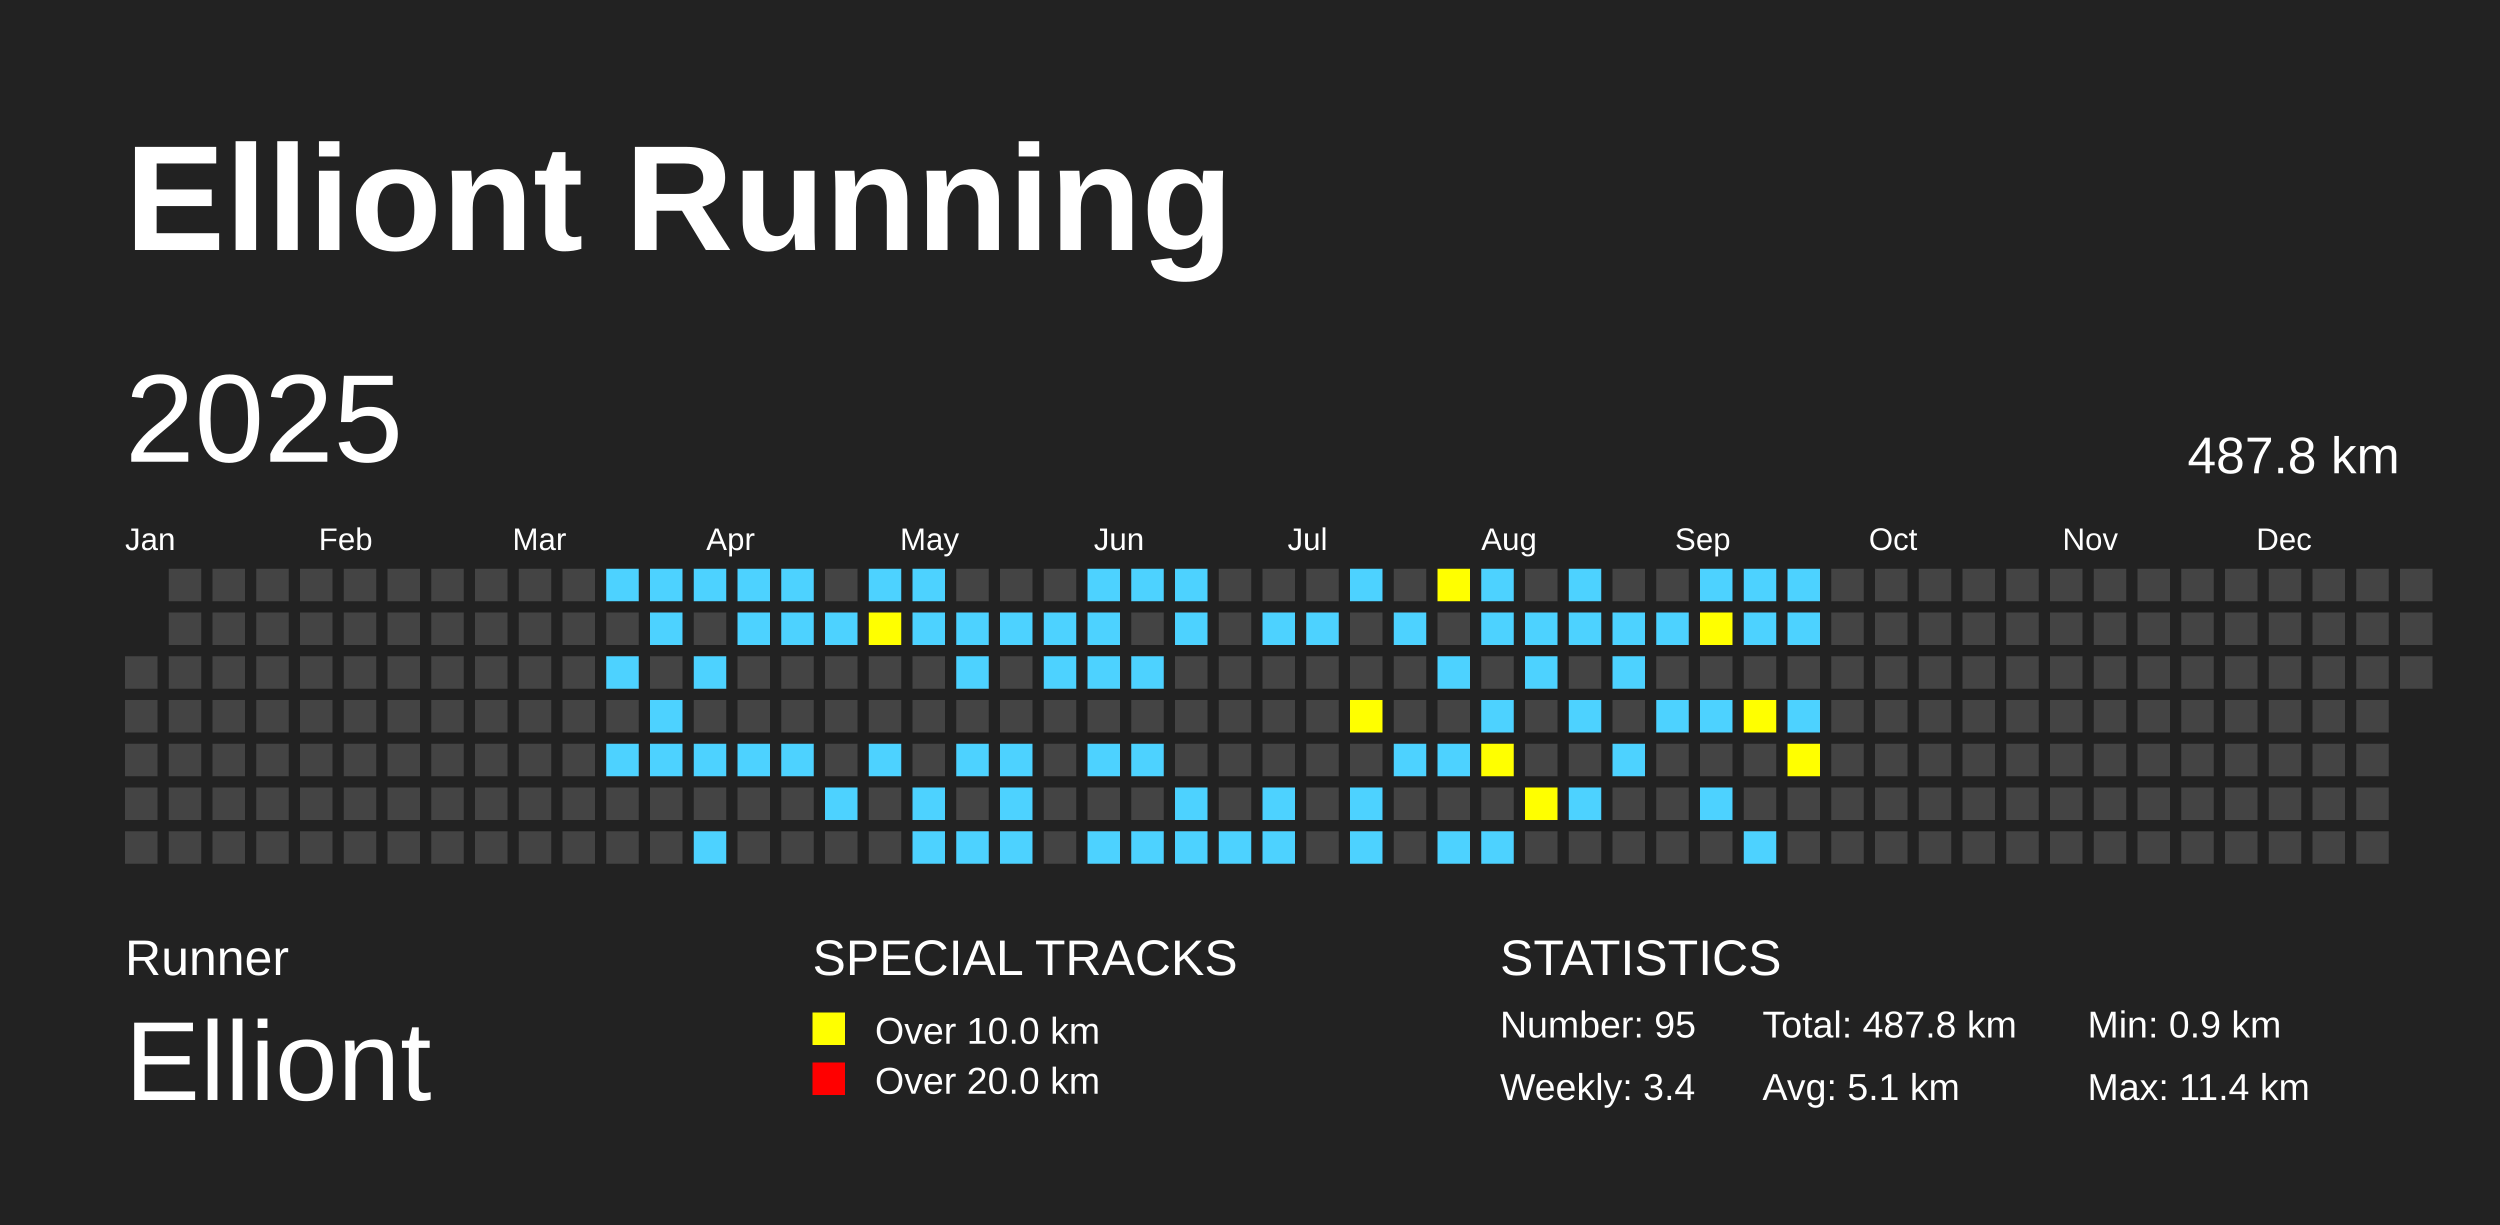
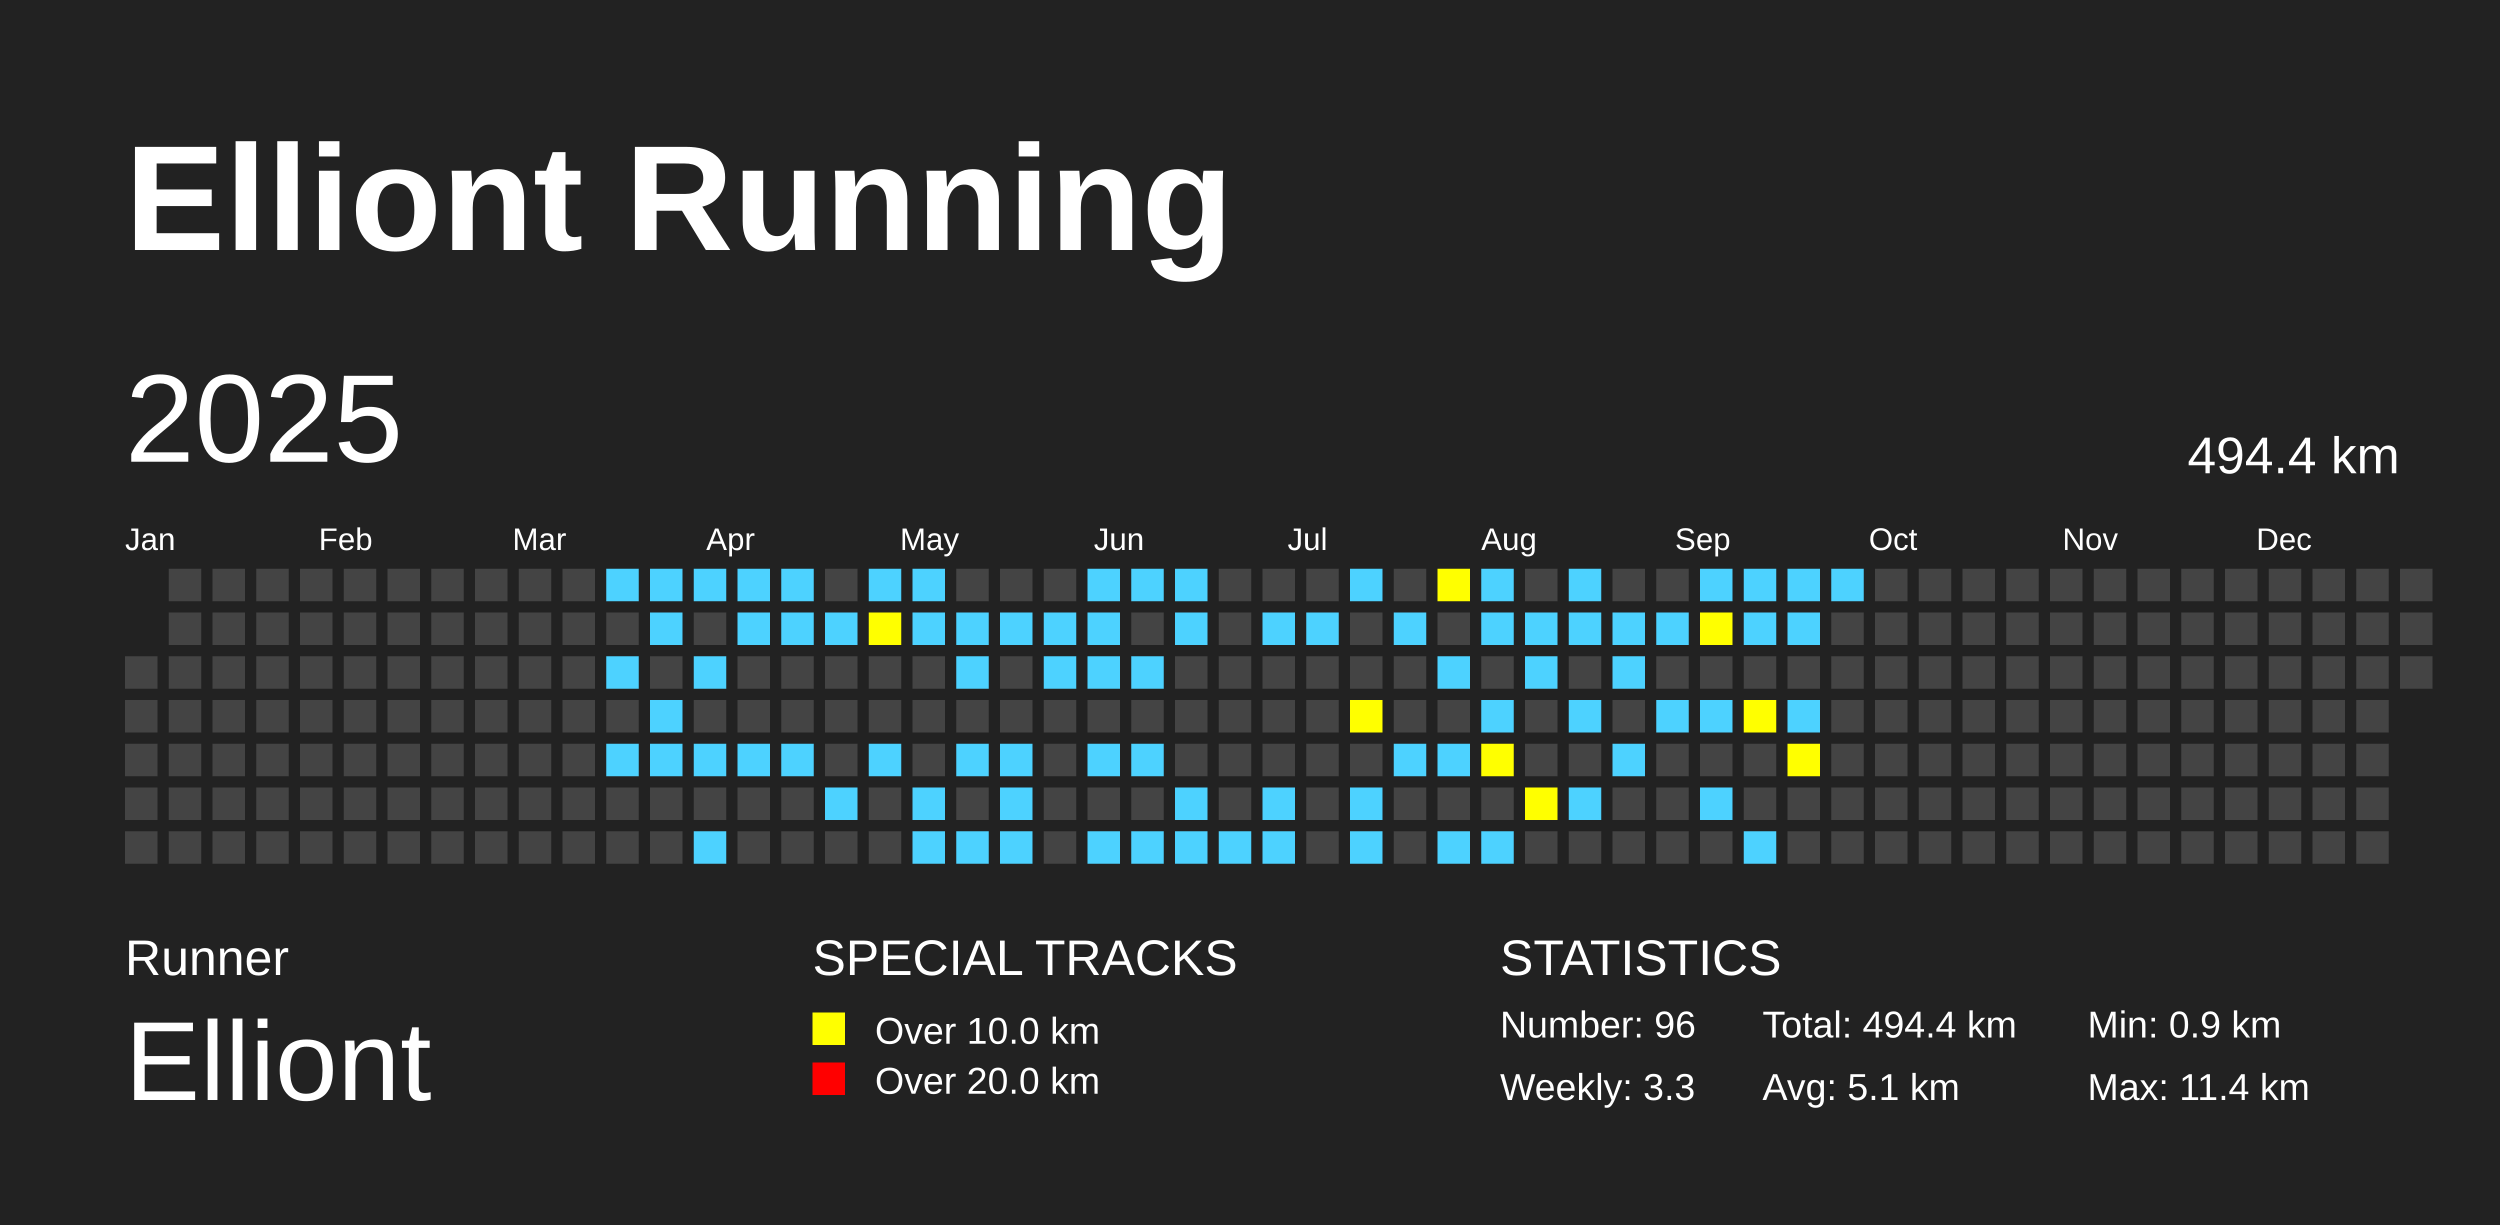
<svg xmlns="http://www.w3.org/2000/svg" baseProfile="full" height="98mm" version="1.1" viewBox="0,0,200,98" width="200mm">
  <defs />
  <rect fill="#222222" height="98" width="200" x="0" y="0" />
  <text fill="#FFFFFF" style="font-size:12px; font-family:Arial; font-weight:bold;" x="10" y="20">Elliont Running</text>
  <text fill="#FFFFFF" style="font-size:4px; font-family:Arial" x="10" y="78">Runner</text>
  <text fill="#FFFFFF" style="font-size:9px; font-family:Arial" x="10" y="88">Elliont</text>
  <text fill="#FFFFFF" style="font-size:4px; font-family:Arial" x="65" y="78">SPECIAL TRACKS</text>
  <rect fill="yellow" height="2.6" width="2.6" x="65" y="81" />
  <text fill="#FFFFFF" style="font-size:3px; font-family:Arial" x="70" y="83.5">Over 10.0 km</text>
  <rect fill="red" height="2.6" width="2.6" x="65" y="85" />
  <text fill="#FFFFFF" style="font-size:3px; font-family:Arial" x="70" y="87.5">Over 20.0 km</text>
  <text fill="#FFFFFF" style="font-size:4px; font-family:Arial" x="120" y="78">STATISTICS</text>
-   <text fill="#FFFFFF" style="font-size:3px; font-family:Arial" x="120" y="83">Number: 95</text>
-   <text fill="#FFFFFF" style="font-size:3px; font-family:Arial" x="120" y="88">Weekly: 3.4</text>
-   <text fill="#FFFFFF" style="font-size:3px; font-family:Arial" x="141" y="83">Total: 487.8 km</text>
+   <text fill="#FFFFFF" style="font-size:3px; font-family:Arial" x="120" y="83">Number: 96</text>
+   <text fill="#FFFFFF" style="font-size:3px; font-family:Arial" x="120" y="88">Weekly: 3.3</text>
+   <text fill="#FFFFFF" style="font-size:3px; font-family:Arial" x="141" y="83">Total: 494.4 km</text>
  <text fill="#FFFFFF" style="font-size:3px; font-family:Arial" x="141" y="88">Avg: 5.1 km</text>
  <text fill="#FFFFFF" style="font-size:3px; font-family:Arial" x="167" y="83">Min: 0.9 km</text>
  <text fill="#FFFFFF" style="font-size:3px; font-family:Arial" x="167" y="88">Max: 11.4 km</text>
  <text dominant-baseline="hanging" fill="#FFFFFF" style="font-size:10.0px; font-family:Arial;" x="10" y="30">2025</text>
-   <text dominant-baseline="hanging" fill="#FFFFFF" style="font-size:4.125px; font-family:Arial;" x="175" y="35">487.8 km</text>
+   <text dominant-baseline="hanging" fill="#FFFFFF" style="font-size:4.125px; font-family:Arial;" x="175" y="35">494.4 km</text>
  <text fill="#FFFFFF" style="font-size:2.5px; font-family:Arial" x="10.0" y="44">Jan</text>
  <text fill="#FFFFFF" style="font-size:2.5px; font-family:Arial" x="25.5" y="44">Feb</text>
  <text fill="#FFFFFF" style="font-size:2.5px; font-family:Arial" x="41.0" y="44">Mar</text>
  <text fill="#FFFFFF" style="font-size:2.5px; font-family:Arial" x="56.5" y="44">Apr</text>
  <text fill="#FFFFFF" style="font-size:2.5px; font-family:Arial" x="72.0" y="44">May</text>
  <text fill="#FFFFFF" style="font-size:2.5px; font-family:Arial" x="87.5" y="44">Jun</text>
  <text fill="#FFFFFF" style="font-size:2.5px; font-family:Arial" x="103.0" y="44">Jul</text>
  <text fill="#FFFFFF" style="font-size:2.5px; font-family:Arial" x="118.5" y="44">Aug</text>
  <text fill="#FFFFFF" style="font-size:2.5px; font-family:Arial" x="134.0" y="44">Sep</text>
  <text fill="#FFFFFF" style="font-size:2.5px; font-family:Arial" x="149.5" y="44">Oct</text>
  <text fill="#FFFFFF" style="font-size:2.5px; font-family:Arial" x="165.0" y="44">Nov</text>
  <text fill="#FFFFFF" style="font-size:2.5px; font-family:Arial" x="180.5" y="44">Dec</text>
  <rect fill="#444444" height="2.6" width="2.6" x="10.0" y="52.5" />
  <rect fill="#444444" height="2.6" width="2.6" x="10.0" y="56.0" />
  <rect fill="#444444" height="2.6" width="2.6" x="10.0" y="59.5" />
  <rect fill="#444444" height="2.6" width="2.6" x="10.0" y="63.0" />
  <rect fill="#444444" height="2.6" width="2.6" x="10.0" y="66.5" />
  <rect fill="#444444" height="2.6" width="2.6" x="13.5" y="45.5" />
  <rect fill="#444444" height="2.6" width="2.6" x="13.5" y="49.0" />
  <rect fill="#444444" height="2.6" width="2.6" x="13.5" y="52.5" />
  <rect fill="#444444" height="2.6" width="2.6" x="13.5" y="56.0" />
  <rect fill="#444444" height="2.6" width="2.6" x="13.5" y="59.5" />
  <rect fill="#444444" height="2.6" width="2.6" x="13.5" y="63.0" />
  <rect fill="#444444" height="2.6" width="2.6" x="13.5" y="66.5" />
  <rect fill="#444444" height="2.6" width="2.6" x="17.0" y="45.5" />
  <rect fill="#444444" height="2.6" width="2.6" x="17.0" y="49.0" />
  <rect fill="#444444" height="2.6" width="2.6" x="17.0" y="52.5" />
  <rect fill="#444444" height="2.6" width="2.6" x="17.0" y="56.0" />
  <rect fill="#444444" height="2.6" width="2.6" x="17.0" y="59.5" />
  <rect fill="#444444" height="2.6" width="2.6" x="17.0" y="63.0" />
  <rect fill="#444444" height="2.6" width="2.6" x="17.0" y="66.5" />
  <rect fill="#444444" height="2.6" width="2.6" x="20.5" y="45.5" />
  <rect fill="#444444" height="2.6" width="2.6" x="20.5" y="49.0" />
  <rect fill="#444444" height="2.6" width="2.6" x="20.5" y="52.5" />
  <rect fill="#444444" height="2.6" width="2.6" x="20.5" y="56.0" />
  <rect fill="#444444" height="2.6" width="2.6" x="20.5" y="59.5" />
  <rect fill="#444444" height="2.6" width="2.6" x="20.5" y="63.0" />
  <rect fill="#444444" height="2.6" width="2.6" x="20.5" y="66.5" />
  <rect fill="#444444" height="2.6" width="2.6" x="24.0" y="45.5" />
  <rect fill="#444444" height="2.6" width="2.6" x="24.0" y="49.0" />
  <rect fill="#444444" height="2.6" width="2.6" x="24.0" y="52.5" />
  <rect fill="#444444" height="2.6" width="2.6" x="24.0" y="56.0" />
  <rect fill="#444444" height="2.6" width="2.6" x="24.0" y="59.5" />
  <rect fill="#444444" height="2.6" width="2.6" x="24.0" y="63.0" />
  <rect fill="#444444" height="2.6" width="2.6" x="24.0" y="66.5" />
  <rect fill="#444444" height="2.6" width="2.6" x="27.5" y="45.5" />
  <rect fill="#444444" height="2.6" width="2.6" x="27.5" y="49.0" />
  <rect fill="#444444" height="2.6" width="2.6" x="27.5" y="52.5" />
  <rect fill="#444444" height="2.6" width="2.6" x="27.5" y="56.0" />
  <rect fill="#444444" height="2.6" width="2.6" x="27.5" y="59.5" />
  <rect fill="#444444" height="2.6" width="2.6" x="27.5" y="63.0" />
  <rect fill="#444444" height="2.6" width="2.6" x="27.5" y="66.5" />
  <rect fill="#444444" height="2.6" width="2.6" x="31.0" y="45.5" />
  <rect fill="#444444" height="2.6" width="2.6" x="31.0" y="49.0" />
  <rect fill="#444444" height="2.6" width="2.6" x="31.0" y="52.5" />
  <rect fill="#444444" height="2.6" width="2.6" x="31.0" y="56.0" />
  <rect fill="#444444" height="2.6" width="2.6" x="31.0" y="59.5" />
  <rect fill="#444444" height="2.6" width="2.6" x="31.0" y="63.0" />
  <rect fill="#444444" height="2.6" width="2.6" x="31.0" y="66.5" />
  <rect fill="#444444" height="2.6" width="2.6" x="34.5" y="45.5" />
  <rect fill="#444444" height="2.6" width="2.6" x="34.5" y="49.0" />
  <rect fill="#444444" height="2.6" width="2.6" x="34.5" y="52.5" />
  <rect fill="#444444" height="2.6" width="2.6" x="34.5" y="56.0" />
  <rect fill="#444444" height="2.6" width="2.6" x="34.5" y="59.5" />
  <rect fill="#444444" height="2.6" width="2.6" x="34.5" y="63.0" />
  <rect fill="#444444" height="2.6" width="2.6" x="34.5" y="66.5" />
  <rect fill="#444444" height="2.6" width="2.6" x="38.0" y="45.5" />
  <rect fill="#444444" height="2.6" width="2.6" x="38.0" y="49.0" />
  <rect fill="#444444" height="2.6" width="2.6" x="38.0" y="52.5" />
  <rect fill="#444444" height="2.6" width="2.6" x="38.0" y="56.0" />
  <rect fill="#444444" height="2.6" width="2.6" x="38.0" y="59.5" />
  <rect fill="#444444" height="2.6" width="2.6" x="38.0" y="63.0" />
  <rect fill="#444444" height="2.6" width="2.6" x="38.0" y="66.5" />
  <rect fill="#444444" height="2.6" width="2.6" x="41.5" y="45.5" />
  <rect fill="#444444" height="2.6" width="2.6" x="41.5" y="49.0" />
  <rect fill="#444444" height="2.6" width="2.6" x="41.5" y="52.5" />
  <rect fill="#444444" height="2.6" width="2.6" x="41.5" y="56.0" />
  <rect fill="#444444" height="2.6" width="2.6" x="41.5" y="59.5" />
  <rect fill="#444444" height="2.6" width="2.6" x="41.5" y="63.0" />
  <rect fill="#444444" height="2.6" width="2.6" x="41.5" y="66.5" />
  <rect fill="#444444" height="2.6" width="2.6" x="45.0" y="45.5" />
  <rect fill="#444444" height="2.6" width="2.6" x="45.0" y="49.0" />
  <rect fill="#444444" height="2.6" width="2.6" x="45.0" y="52.5" />
  <rect fill="#444444" height="2.6" width="2.6" x="45.0" y="56.0" />
  <rect fill="#444444" height="2.6" width="2.6" x="45.0" y="59.5" />
  <rect fill="#444444" height="2.6" width="2.6" x="45.0" y="63.0" />
  <rect fill="#444444" height="2.6" width="2.6" x="45.0" y="66.5" />
  <rect fill="#4DD2FF" height="2.6" width="2.6" x="48.5" y="45.5" />
  <rect fill="#444444" height="2.6" width="2.6" x="48.5" y="49.0" />
  <rect fill="#4DD2FF" height="2.6" width="2.6" x="48.5" y="52.5" />
  <rect fill="#444444" height="2.6" width="2.6" x="48.5" y="56.0" />
  <rect fill="#4DD2FF" height="2.6" width="2.6" x="48.5" y="59.5" />
  <rect fill="#444444" height="2.6" width="2.6" x="48.5" y="63.0" />
  <rect fill="#444444" height="2.6" width="2.6" x="48.5" y="66.5" />
  <rect fill="#4DD2FF" height="2.6" width="2.6" x="52.0" y="45.5" />
  <rect fill="#4DD2FF" height="2.6" width="2.6" x="52.0" y="49.0" />
  <rect fill="#444444" height="2.6" width="2.6" x="52.0" y="52.5" />
  <rect fill="#4DD2FF" height="2.6" width="2.6" x="52.0" y="56.0" />
  <rect fill="#4DD2FF" height="2.6" width="2.6" x="52.0" y="59.5" />
  <rect fill="#444444" height="2.6" width="2.6" x="52.0" y="63.0" />
  <rect fill="#444444" height="2.6" width="2.6" x="52.0" y="66.5" />
  <rect fill="#4DD2FF" height="2.6" width="2.6" x="55.5" y="45.5" />
  <rect fill="#444444" height="2.6" width="2.6" x="55.5" y="49.0" />
  <rect fill="#4DD2FF" height="2.6" width="2.6" x="55.5" y="52.5" />
  <rect fill="#444444" height="2.6" width="2.6" x="55.5" y="56.0" />
  <rect fill="#4DD2FF" height="2.6" width="2.6" x="55.5" y="59.5" />
  <rect fill="#444444" height="2.6" width="2.6" x="55.5" y="63.0" />
  <rect fill="#4DD2FF" height="2.6" width="2.6" x="55.5" y="66.5" />
  <rect fill="#4DD2FF" height="2.6" width="2.6" x="59.0" y="45.5" />
  <rect fill="#4DD2FF" height="2.6" width="2.6" x="59.0" y="49.0" />
  <rect fill="#444444" height="2.6" width="2.6" x="59.0" y="52.5" />
  <rect fill="#444444" height="2.6" width="2.6" x="59.0" y="56.0" />
  <rect fill="#4DD2FF" height="2.6" width="2.6" x="59.0" y="59.5" />
  <rect fill="#444444" height="2.6" width="2.6" x="59.0" y="63.0" />
  <rect fill="#444444" height="2.6" width="2.6" x="59.0" y="66.5" />
  <rect fill="#4DD2FF" height="2.6" width="2.6" x="62.5" y="45.5" />
  <rect fill="#4DD2FF" height="2.6" width="2.6" x="62.5" y="49.0" />
  <rect fill="#444444" height="2.6" width="2.6" x="62.5" y="52.5" />
  <rect fill="#444444" height="2.6" width="2.6" x="62.5" y="56.0" />
  <rect fill="#4DD2FF" height="2.6" width="2.6" x="62.5" y="59.5" />
  <rect fill="#444444" height="2.6" width="2.6" x="62.5" y="63.0" />
  <rect fill="#444444" height="2.6" width="2.6" x="62.5" y="66.5" />
  <rect fill="#444444" height="2.6" width="2.6" x="66.0" y="45.5" />
  <rect fill="#4DD2FF" height="2.6" width="2.6" x="66.0" y="49.0" />
  <rect fill="#444444" height="2.6" width="2.6" x="66.0" y="52.5" />
  <rect fill="#444444" height="2.6" width="2.6" x="66.0" y="56.0" />
  <rect fill="#444444" height="2.6" width="2.6" x="66.0" y="59.5" />
  <rect fill="#4DD2FF" height="2.6" width="2.6" x="66.0" y="63.0" />
  <rect fill="#444444" height="2.6" width="2.6" x="66.0" y="66.5" />
  <rect fill="#4DD2FF" height="2.6" width="2.6" x="69.5" y="45.5" />
  <rect fill="yellow" height="2.6" width="2.6" x="69.5" y="49.0" />
  <rect fill="#444444" height="2.6" width="2.6" x="69.5" y="52.5" />
  <rect fill="#444444" height="2.6" width="2.6" x="69.5" y="56.0" />
  <rect fill="#4DD2FF" height="2.6" width="2.6" x="69.5" y="59.5" />
  <rect fill="#444444" height="2.6" width="2.6" x="69.5" y="63.0" />
  <rect fill="#444444" height="2.6" width="2.6" x="69.5" y="66.5" />
  <rect fill="#4DD2FF" height="2.6" width="2.6" x="73.0" y="45.5" />
  <rect fill="#4DD2FF" height="2.6" width="2.6" x="73.0" y="49.0" />
  <rect fill="#444444" height="2.6" width="2.6" x="73.0" y="52.5" />
  <rect fill="#444444" height="2.6" width="2.6" x="73.0" y="56.0" />
  <rect fill="#444444" height="2.6" width="2.6" x="73.0" y="59.5" />
  <rect fill="#4DD2FF" height="2.6" width="2.6" x="73.0" y="63.0" />
  <rect fill="#4DD2FF" height="2.6" width="2.6" x="73.0" y="66.5" />
  <rect fill="#444444" height="2.6" width="2.6" x="76.5" y="45.5" />
  <rect fill="#4DD2FF" height="2.6" width="2.6" x="76.5" y="49.0" />
  <rect fill="#4DD2FF" height="2.6" width="2.6" x="76.5" y="52.5" />
  <rect fill="#444444" height="2.6" width="2.6" x="76.5" y="56.0" />
  <rect fill="#4DD2FF" height="2.6" width="2.6" x="76.5" y="59.5" />
  <rect fill="#444444" height="2.6" width="2.6" x="76.5" y="63.0" />
  <rect fill="#4DD2FF" height="2.6" width="2.6" x="76.5" y="66.5" />
  <rect fill="#444444" height="2.6" width="2.6" x="80.0" y="45.5" />
  <rect fill="#4DD2FF" height="2.6" width="2.6" x="80.0" y="49.0" />
  <rect fill="#444444" height="2.6" width="2.6" x="80.0" y="52.5" />
  <rect fill="#444444" height="2.6" width="2.6" x="80.0" y="56.0" />
  <rect fill="#4DD2FF" height="2.6" width="2.6" x="80.0" y="59.5" />
  <rect fill="#4DD2FF" height="2.6" width="2.6" x="80.0" y="63.0" />
  <rect fill="#4DD2FF" height="2.6" width="2.6" x="80.0" y="66.5" />
  <rect fill="#444444" height="2.6" width="2.6" x="83.5" y="45.5" />
  <rect fill="#4DD2FF" height="2.6" width="2.6" x="83.5" y="49.0" />
  <rect fill="#4DD2FF" height="2.6" width="2.6" x="83.5" y="52.5" />
  <rect fill="#444444" height="2.6" width="2.6" x="83.5" y="56.0" />
  <rect fill="#444444" height="2.6" width="2.6" x="83.5" y="59.5" />
  <rect fill="#444444" height="2.6" width="2.6" x="83.5" y="63.0" />
  <rect fill="#444444" height="2.6" width="2.6" x="83.5" y="66.5" />
  <rect fill="#4DD2FF" height="2.6" width="2.6" x="87.0" y="45.5" />
  <rect fill="#4DD2FF" height="2.6" width="2.6" x="87.0" y="49.0" />
  <rect fill="#4DD2FF" height="2.6" width="2.6" x="87.0" y="52.5" />
  <rect fill="#444444" height="2.6" width="2.6" x="87.0" y="56.0" />
  <rect fill="#4DD2FF" height="2.6" width="2.6" x="87.0" y="59.5" />
  <rect fill="#444444" height="2.6" width="2.6" x="87.0" y="63.0" />
  <rect fill="#4DD2FF" height="2.6" width="2.6" x="87.0" y="66.5" />
  <rect fill="#4DD2FF" height="2.6" width="2.6" x="90.5" y="45.5" />
  <rect fill="#444444" height="2.6" width="2.6" x="90.5" y="49.0" />
  <rect fill="#4DD2FF" height="2.6" width="2.6" x="90.5" y="52.5" />
  <rect fill="#444444" height="2.6" width="2.6" x="90.5" y="56.0" />
  <rect fill="#4DD2FF" height="2.6" width="2.6" x="90.5" y="59.5" />
  <rect fill="#444444" height="2.6" width="2.6" x="90.5" y="63.0" />
  <rect fill="#4DD2FF" height="2.6" width="2.6" x="90.5" y="66.5" />
  <rect fill="#4DD2FF" height="2.6" width="2.6" x="94.0" y="45.5" />
  <rect fill="#4DD2FF" height="2.6" width="2.6" x="94.0" y="49.0" />
  <rect fill="#444444" height="2.6" width="2.6" x="94.0" y="52.5" />
  <rect fill="#444444" height="2.6" width="2.6" x="94.0" y="56.0" />
  <rect fill="#444444" height="2.6" width="2.6" x="94.0" y="59.5" />
  <rect fill="#4DD2FF" height="2.6" width="2.6" x="94.0" y="63.0" />
  <rect fill="#4DD2FF" height="2.6" width="2.6" x="94.0" y="66.5" />
  <rect fill="#444444" height="2.6" width="2.6" x="97.5" y="45.5" />
  <rect fill="#444444" height="2.6" width="2.6" x="97.5" y="49.0" />
  <rect fill="#444444" height="2.6" width="2.6" x="97.5" y="52.5" />
  <rect fill="#444444" height="2.6" width="2.6" x="97.5" y="56.0" />
  <rect fill="#444444" height="2.6" width="2.6" x="97.5" y="59.5" />
  <rect fill="#444444" height="2.6" width="2.6" x="97.5" y="63.0" />
  <rect fill="#4DD2FF" height="2.6" width="2.6" x="97.5" y="66.5" />
  <rect fill="#444444" height="2.6" width="2.6" x="101.0" y="45.5" />
  <rect fill="#4DD2FF" height="2.6" width="2.6" x="101.0" y="49.0" />
  <rect fill="#444444" height="2.6" width="2.6" x="101.0" y="52.5" />
  <rect fill="#444444" height="2.6" width="2.6" x="101.0" y="56.0" />
  <rect fill="#444444" height="2.6" width="2.6" x="101.0" y="59.5" />
  <rect fill="#4DD2FF" height="2.6" width="2.6" x="101.0" y="63.0" />
  <rect fill="#4DD2FF" height="2.6" width="2.6" x="101.0" y="66.5" />
  <rect fill="#444444" height="2.6" width="2.6" x="104.5" y="45.5" />
  <rect fill="#4DD2FF" height="2.6" width="2.6" x="104.5" y="49.0" />
  <rect fill="#444444" height="2.6" width="2.6" x="104.5" y="52.5" />
  <rect fill="#444444" height="2.6" width="2.6" x="104.5" y="56.0" />
  <rect fill="#444444" height="2.6" width="2.6" x="104.5" y="59.5" />
  <rect fill="#444444" height="2.6" width="2.6" x="104.5" y="63.0" />
  <rect fill="#444444" height="2.6" width="2.6" x="104.5" y="66.5" />
  <rect fill="#4DD2FF" height="2.6" width="2.6" x="108.0" y="45.5" />
  <rect fill="#444444" height="2.6" width="2.6" x="108.0" y="49.0" />
  <rect fill="#444444" height="2.6" width="2.6" x="108.0" y="52.5" />
  <rect fill="yellow" height="2.6" width="2.6" x="108.0" y="56.0" />
  <rect fill="#444444" height="2.6" width="2.6" x="108.0" y="59.5" />
  <rect fill="#4DD2FF" height="2.6" width="2.6" x="108.0" y="63.0" />
  <rect fill="#4DD2FF" height="2.6" width="2.6" x="108.0" y="66.5" />
  <rect fill="#444444" height="2.6" width="2.6" x="111.5" y="45.5" />
  <rect fill="#4DD2FF" height="2.6" width="2.6" x="111.5" y="49.0" />
  <rect fill="#444444" height="2.6" width="2.6" x="111.5" y="52.5" />
  <rect fill="#444444" height="2.6" width="2.6" x="111.5" y="56.0" />
  <rect fill="#4DD2FF" height="2.6" width="2.6" x="111.5" y="59.5" />
  <rect fill="#444444" height="2.6" width="2.6" x="111.5" y="63.0" />
  <rect fill="#444444" height="2.6" width="2.6" x="111.5" y="66.5" />
  <rect fill="yellow" height="2.6" width="2.6" x="115.0" y="45.5" />
  <rect fill="#444444" height="2.6" width="2.6" x="115.0" y="49.0" />
  <rect fill="#4DD2FF" height="2.6" width="2.6" x="115.0" y="52.5" />
  <rect fill="#444444" height="2.6" width="2.6" x="115.0" y="56.0" />
  <rect fill="#4DD2FF" height="2.6" width="2.6" x="115.0" y="59.5" />
  <rect fill="#444444" height="2.6" width="2.6" x="115.0" y="63.0" />
  <rect fill="#4DD2FF" height="2.6" width="2.6" x="115.0" y="66.5" />
  <rect fill="#4DD2FF" height="2.6" width="2.6" x="118.5" y="45.5" />
  <rect fill="#4DD2FF" height="2.6" width="2.6" x="118.5" y="49.0" />
  <rect fill="#444444" height="2.6" width="2.6" x="118.5" y="52.5" />
  <rect fill="#4DD2FF" height="2.6" width="2.6" x="118.5" y="56.0" />
  <rect fill="yellow" height="2.6" width="2.6" x="118.5" y="59.5" />
  <rect fill="#444444" height="2.6" width="2.6" x="118.5" y="63.0" />
  <rect fill="#4DD2FF" height="2.6" width="2.6" x="118.5" y="66.5" />
  <rect fill="#444444" height="2.6" width="2.6" x="122.0" y="45.5" />
  <rect fill="#4DD2FF" height="2.6" width="2.6" x="122.0" y="49.0" />
  <rect fill="#4DD2FF" height="2.6" width="2.6" x="122.0" y="52.5" />
  <rect fill="#444444" height="2.6" width="2.6" x="122.0" y="56.0" />
  <rect fill="#444444" height="2.6" width="2.6" x="122.0" y="59.5" />
  <rect fill="yellow" height="2.6" width="2.6" x="122.0" y="63.0" />
  <rect fill="#444444" height="2.6" width="2.6" x="122.0" y="66.5" />
  <rect fill="#4DD2FF" height="2.6" width="2.6" x="125.5" y="45.5" />
  <rect fill="#4DD2FF" height="2.6" width="2.6" x="125.5" y="49.0" />
  <rect fill="#444444" height="2.6" width="2.6" x="125.5" y="52.5" />
  <rect fill="#4DD2FF" height="2.6" width="2.6" x="125.5" y="56.0" />
  <rect fill="#444444" height="2.6" width="2.6" x="125.5" y="59.5" />
  <rect fill="#4DD2FF" height="2.6" width="2.6" x="125.5" y="63.0" />
  <rect fill="#444444" height="2.6" width="2.6" x="125.5" y="66.5" />
  <rect fill="#444444" height="2.6" width="2.6" x="129.0" y="45.5" />
  <rect fill="#4DD2FF" height="2.6" width="2.6" x="129.0" y="49.0" />
  <rect fill="#4DD2FF" height="2.6" width="2.6" x="129.0" y="52.5" />
  <rect fill="#444444" height="2.6" width="2.6" x="129.0" y="56.0" />
  <rect fill="#4DD2FF" height="2.6" width="2.6" x="129.0" y="59.5" />
  <rect fill="#444444" height="2.6" width="2.6" x="129.0" y="63.0" />
  <rect fill="#444444" height="2.6" width="2.6" x="129.0" y="66.5" />
  <rect fill="#444444" height="2.6" width="2.6" x="132.5" y="45.5" />
  <rect fill="#4DD2FF" height="2.6" width="2.6" x="132.5" y="49.0" />
  <rect fill="#444444" height="2.6" width="2.6" x="132.5" y="52.5" />
  <rect fill="#4DD2FF" height="2.6" width="2.6" x="132.5" y="56.0" />
  <rect fill="#444444" height="2.6" width="2.6" x="132.5" y="59.5" />
  <rect fill="#444444" height="2.6" width="2.6" x="132.5" y="63.0" />
  <rect fill="#444444" height="2.6" width="2.6" x="132.5" y="66.5" />
  <rect fill="#4DD2FF" height="2.6" width="2.6" x="136.0" y="45.5" />
  <rect fill="yellow" height="2.6" width="2.6" x="136.0" y="49.0" />
  <rect fill="#444444" height="2.6" width="2.6" x="136.0" y="52.5" />
  <rect fill="#4DD2FF" height="2.6" width="2.6" x="136.0" y="56.0" />
  <rect fill="#444444" height="2.6" width="2.6" x="136.0" y="59.5" />
  <rect fill="#4DD2FF" height="2.6" width="2.6" x="136.0" y="63.0" />
  <rect fill="#444444" height="2.6" width="2.6" x="136.0" y="66.5" />
  <rect fill="#4DD2FF" height="2.6" width="2.6" x="139.5" y="45.5" />
  <rect fill="#4DD2FF" height="2.6" width="2.6" x="139.5" y="49.0" />
  <rect fill="#444444" height="2.6" width="2.6" x="139.5" y="52.5" />
  <rect fill="yellow" height="2.6" width="2.6" x="139.5" y="56.0" />
  <rect fill="#444444" height="2.6" width="2.6" x="139.5" y="59.5" />
  <rect fill="#444444" height="2.6" width="2.6" x="139.5" y="63.0" />
  <rect fill="#4DD2FF" height="2.6" width="2.6" x="139.5" y="66.5" />
  <rect fill="#4DD2FF" height="2.6" width="2.6" x="143.0" y="45.5" />
  <rect fill="#4DD2FF" height="2.6" width="2.6" x="143.0" y="49.0" />
  <rect fill="#444444" height="2.6" width="2.6" x="143.0" y="52.5" />
  <rect fill="#4DD2FF" height="2.6" width="2.6" x="143.0" y="56.0" />
  <rect fill="yellow" height="2.6" width="2.6" x="143.0" y="59.5" />
  <rect fill="#444444" height="2.6" width="2.6" x="143.0" y="63.0" />
  <rect fill="#444444" height="2.6" width="2.6" x="143.0" y="66.5" />
-   <rect fill="#444444" height="2.6" width="2.6" x="146.5" y="45.5" />
+   <rect fill="#4DD2FF" height="2.6" width="2.6" x="146.5" y="45.5" />
  <rect fill="#444444" height="2.6" width="2.6" x="146.5" y="49.0" />
  <rect fill="#444444" height="2.6" width="2.6" x="146.5" y="52.5" />
  <rect fill="#444444" height="2.6" width="2.6" x="146.5" y="56.0" />
  <rect fill="#444444" height="2.6" width="2.6" x="146.5" y="59.5" />
  <rect fill="#444444" height="2.6" width="2.6" x="146.5" y="63.0" />
  <rect fill="#444444" height="2.6" width="2.6" x="146.5" y="66.5" />
  <rect fill="#444444" height="2.6" width="2.6" x="150.0" y="45.5" />
  <rect fill="#444444" height="2.6" width="2.6" x="150.0" y="49.0" />
  <rect fill="#444444" height="2.6" width="2.6" x="150.0" y="52.5" />
  <rect fill="#444444" height="2.6" width="2.6" x="150.0" y="56.0" />
  <rect fill="#444444" height="2.6" width="2.6" x="150.0" y="59.5" />
  <rect fill="#444444" height="2.6" width="2.6" x="150.0" y="63.0" />
  <rect fill="#444444" height="2.6" width="2.6" x="150.0" y="66.5" />
  <rect fill="#444444" height="2.6" width="2.6" x="153.5" y="45.5" />
  <rect fill="#444444" height="2.6" width="2.6" x="153.5" y="49.0" />
  <rect fill="#444444" height="2.6" width="2.6" x="153.5" y="52.5" />
  <rect fill="#444444" height="2.6" width="2.6" x="153.5" y="56.0" />
  <rect fill="#444444" height="2.6" width="2.6" x="153.5" y="59.5" />
  <rect fill="#444444" height="2.6" width="2.6" x="153.5" y="63.0" />
  <rect fill="#444444" height="2.6" width="2.6" x="153.5" y="66.5" />
  <rect fill="#444444" height="2.6" width="2.6" x="157.0" y="45.5" />
  <rect fill="#444444" height="2.6" width="2.6" x="157.0" y="49.0" />
  <rect fill="#444444" height="2.6" width="2.6" x="157.0" y="52.5" />
  <rect fill="#444444" height="2.6" width="2.6" x="157.0" y="56.0" />
  <rect fill="#444444" height="2.6" width="2.6" x="157.0" y="59.5" />
  <rect fill="#444444" height="2.6" width="2.6" x="157.0" y="63.0" />
  <rect fill="#444444" height="2.6" width="2.6" x="157.0" y="66.5" />
  <rect fill="#444444" height="2.6" width="2.6" x="160.5" y="45.5" />
  <rect fill="#444444" height="2.6" width="2.6" x="160.5" y="49.0" />
  <rect fill="#444444" height="2.6" width="2.6" x="160.5" y="52.5" />
  <rect fill="#444444" height="2.6" width="2.6" x="160.5" y="56.0" />
  <rect fill="#444444" height="2.6" width="2.6" x="160.5" y="59.5" />
  <rect fill="#444444" height="2.6" width="2.6" x="160.5" y="63.0" />
  <rect fill="#444444" height="2.6" width="2.6" x="160.5" y="66.5" />
  <rect fill="#444444" height="2.6" width="2.6" x="164.0" y="45.5" />
  <rect fill="#444444" height="2.6" width="2.6" x="164.0" y="49.0" />
  <rect fill="#444444" height="2.6" width="2.6" x="164.0" y="52.5" />
  <rect fill="#444444" height="2.6" width="2.6" x="164.0" y="56.0" />
  <rect fill="#444444" height="2.6" width="2.6" x="164.0" y="59.5" />
  <rect fill="#444444" height="2.6" width="2.6" x="164.0" y="63.0" />
  <rect fill="#444444" height="2.6" width="2.6" x="164.0" y="66.5" />
  <rect fill="#444444" height="2.6" width="2.6" x="167.5" y="45.5" />
  <rect fill="#444444" height="2.6" width="2.6" x="167.5" y="49.0" />
  <rect fill="#444444" height="2.6" width="2.6" x="167.5" y="52.5" />
  <rect fill="#444444" height="2.6" width="2.6" x="167.5" y="56.0" />
  <rect fill="#444444" height="2.6" width="2.6" x="167.5" y="59.5" />
  <rect fill="#444444" height="2.6" width="2.6" x="167.5" y="63.0" />
  <rect fill="#444444" height="2.6" width="2.6" x="167.5" y="66.5" />
  <rect fill="#444444" height="2.6" width="2.6" x="171.0" y="45.5" />
  <rect fill="#444444" height="2.6" width="2.6" x="171.0" y="49.0" />
  <rect fill="#444444" height="2.6" width="2.6" x="171.0" y="52.5" />
  <rect fill="#444444" height="2.6" width="2.6" x="171.0" y="56.0" />
  <rect fill="#444444" height="2.6" width="2.6" x="171.0" y="59.5" />
  <rect fill="#444444" height="2.6" width="2.6" x="171.0" y="63.0" />
  <rect fill="#444444" height="2.6" width="2.6" x="171.0" y="66.5" />
  <rect fill="#444444" height="2.6" width="2.6" x="174.5" y="45.5" />
  <rect fill="#444444" height="2.6" width="2.6" x="174.5" y="49.0" />
  <rect fill="#444444" height="2.6" width="2.6" x="174.5" y="52.5" />
  <rect fill="#444444" height="2.6" width="2.6" x="174.5" y="56.0" />
  <rect fill="#444444" height="2.6" width="2.6" x="174.5" y="59.5" />
  <rect fill="#444444" height="2.6" width="2.6" x="174.5" y="63.0" />
  <rect fill="#444444" height="2.6" width="2.6" x="174.5" y="66.5" />
  <rect fill="#444444" height="2.6" width="2.6" x="178.0" y="45.5" />
  <rect fill="#444444" height="2.6" width="2.6" x="178.0" y="49.0" />
  <rect fill="#444444" height="2.6" width="2.6" x="178.0" y="52.5" />
  <rect fill="#444444" height="2.6" width="2.6" x="178.0" y="56.0" />
  <rect fill="#444444" height="2.6" width="2.6" x="178.0" y="59.5" />
  <rect fill="#444444" height="2.6" width="2.6" x="178.0" y="63.0" />
  <rect fill="#444444" height="2.6" width="2.6" x="178.0" y="66.5" />
  <rect fill="#444444" height="2.6" width="2.6" x="181.5" y="45.5" />
  <rect fill="#444444" height="2.6" width="2.6" x="181.5" y="49.0" />
  <rect fill="#444444" height="2.6" width="2.6" x="181.5" y="52.5" />
  <rect fill="#444444" height="2.6" width="2.6" x="181.5" y="56.0" />
  <rect fill="#444444" height="2.6" width="2.6" x="181.5" y="59.5" />
  <rect fill="#444444" height="2.6" width="2.6" x="181.5" y="63.0" />
  <rect fill="#444444" height="2.6" width="2.6" x="181.5" y="66.5" />
  <rect fill="#444444" height="2.6" width="2.6" x="185.0" y="45.5" />
  <rect fill="#444444" height="2.6" width="2.6" x="185.0" y="49.0" />
  <rect fill="#444444" height="2.6" width="2.6" x="185.0" y="52.5" />
  <rect fill="#444444" height="2.6" width="2.6" x="185.0" y="56.0" />
  <rect fill="#444444" height="2.6" width="2.6" x="185.0" y="59.5" />
  <rect fill="#444444" height="2.6" width="2.6" x="185.0" y="63.0" />
  <rect fill="#444444" height="2.6" width="2.6" x="185.0" y="66.5" />
  <rect fill="#444444" height="2.6" width="2.6" x="188.5" y="45.5" />
  <rect fill="#444444" height="2.6" width="2.6" x="188.5" y="49.0" />
  <rect fill="#444444" height="2.6" width="2.6" x="188.5" y="52.5" />
  <rect fill="#444444" height="2.6" width="2.6" x="188.5" y="56.0" />
  <rect fill="#444444" height="2.6" width="2.6" x="188.5" y="59.5" />
  <rect fill="#444444" height="2.6" width="2.6" x="188.5" y="63.0" />
  <rect fill="#444444" height="2.6" width="2.6" x="188.5" y="66.5" />
  <rect fill="#444444" height="2.6" width="2.6" x="192.0" y="45.5" />
  <rect fill="#444444" height="2.6" width="2.6" x="192.0" y="49.0" />
  <rect fill="#444444" height="2.6" width="2.6" x="192.0" y="52.5" />
</svg>
